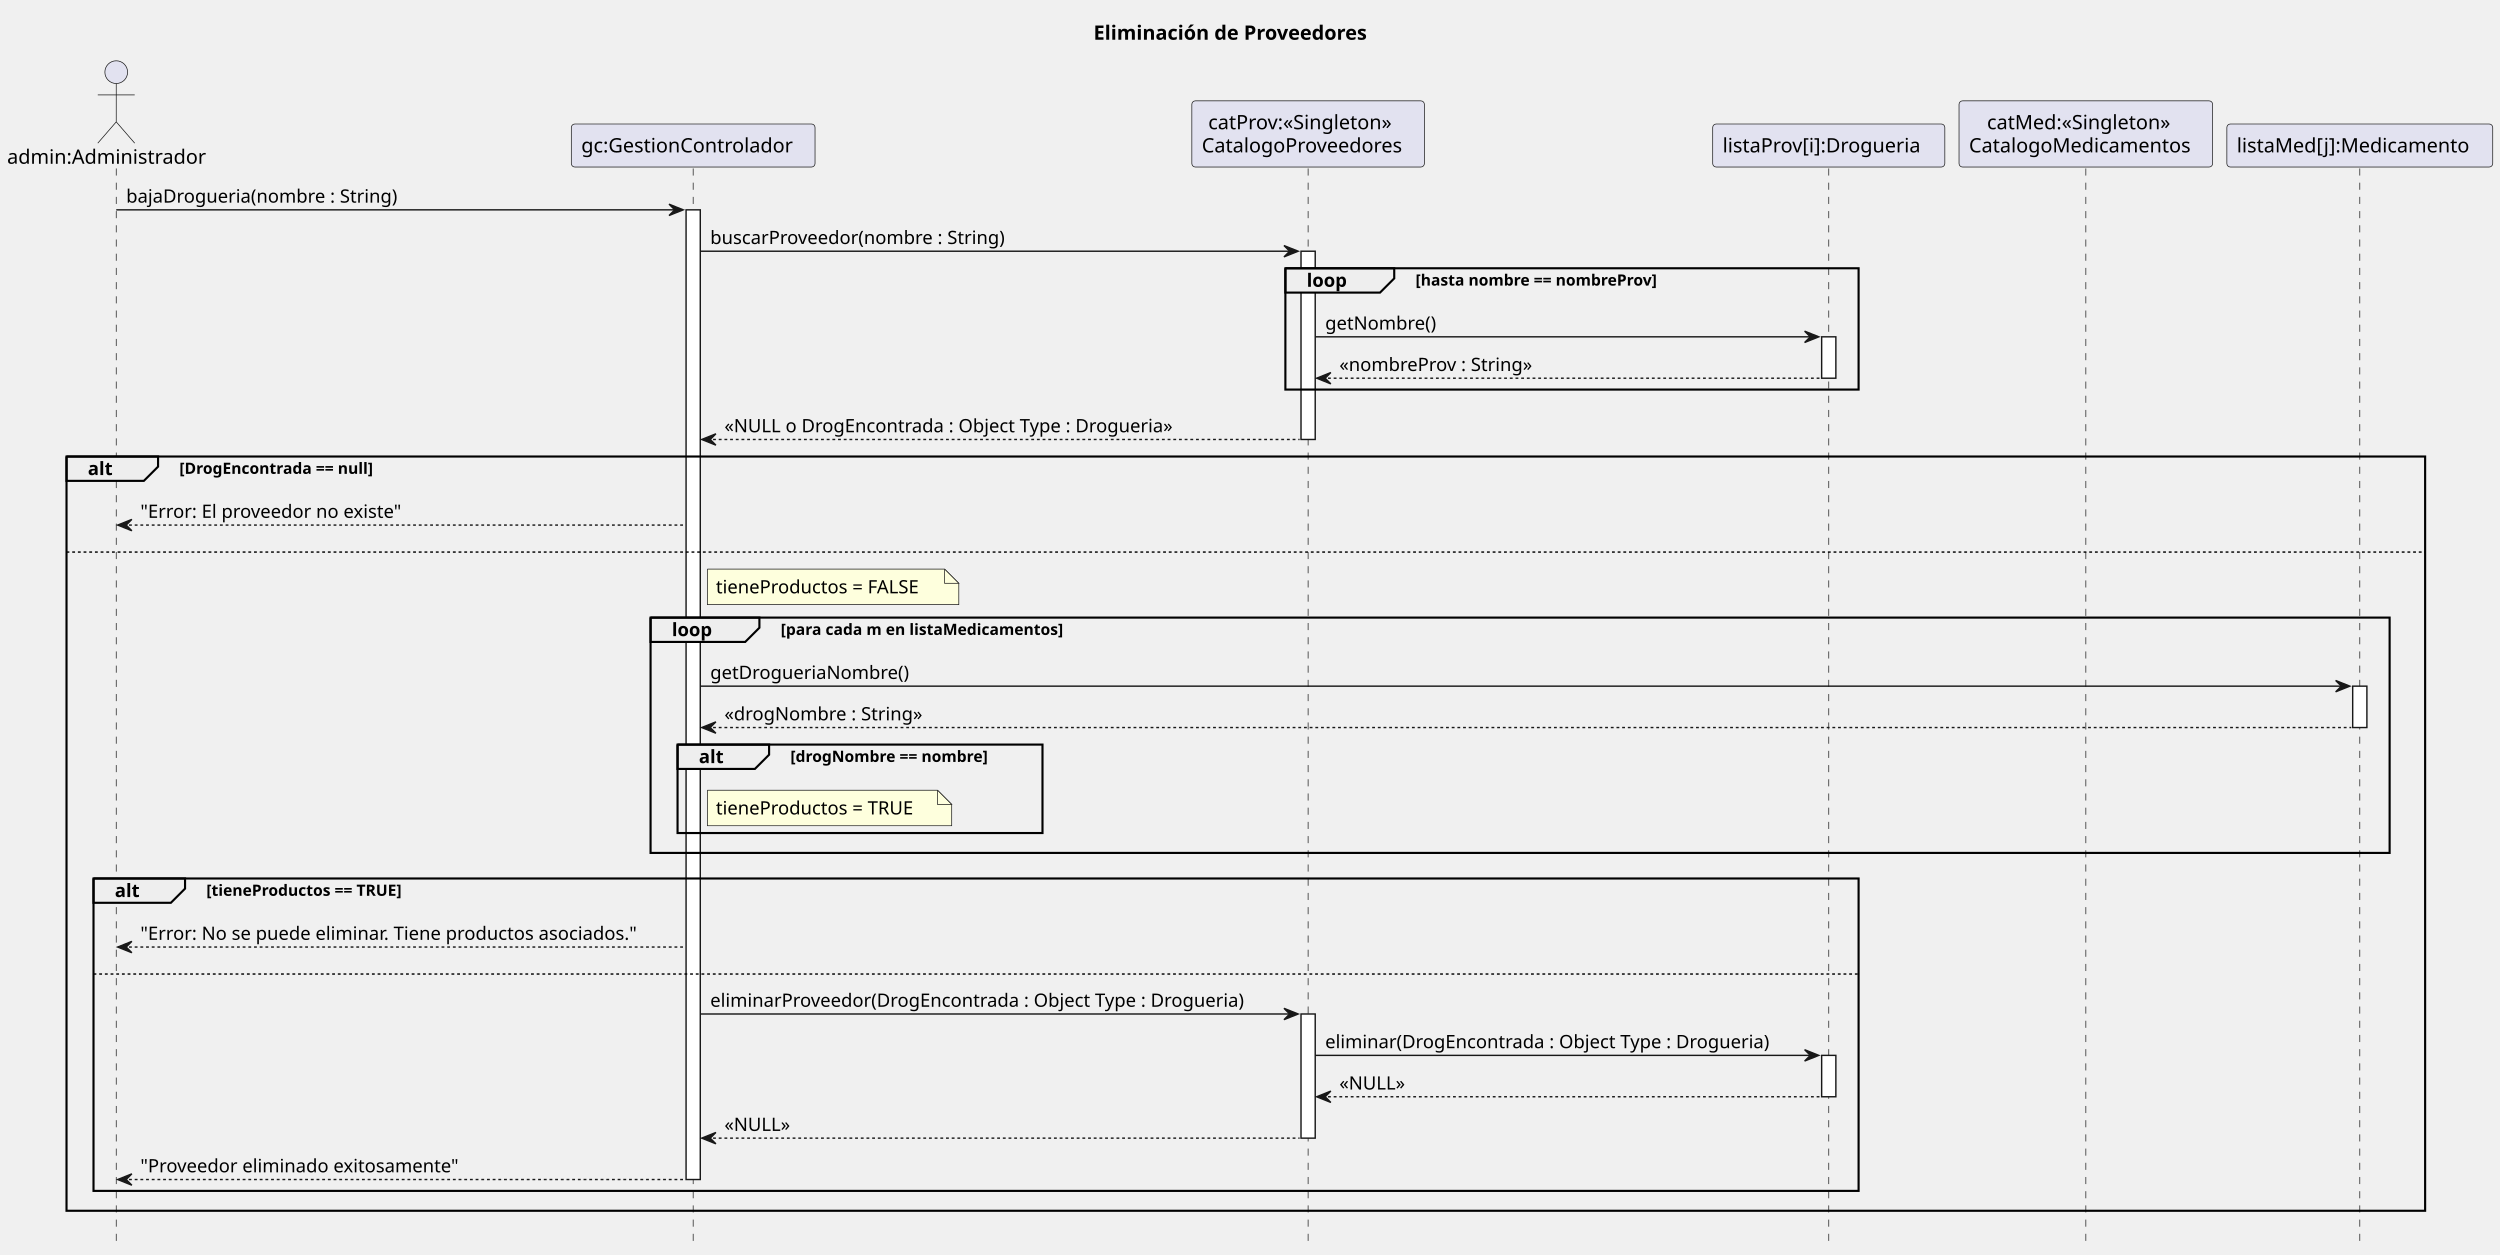
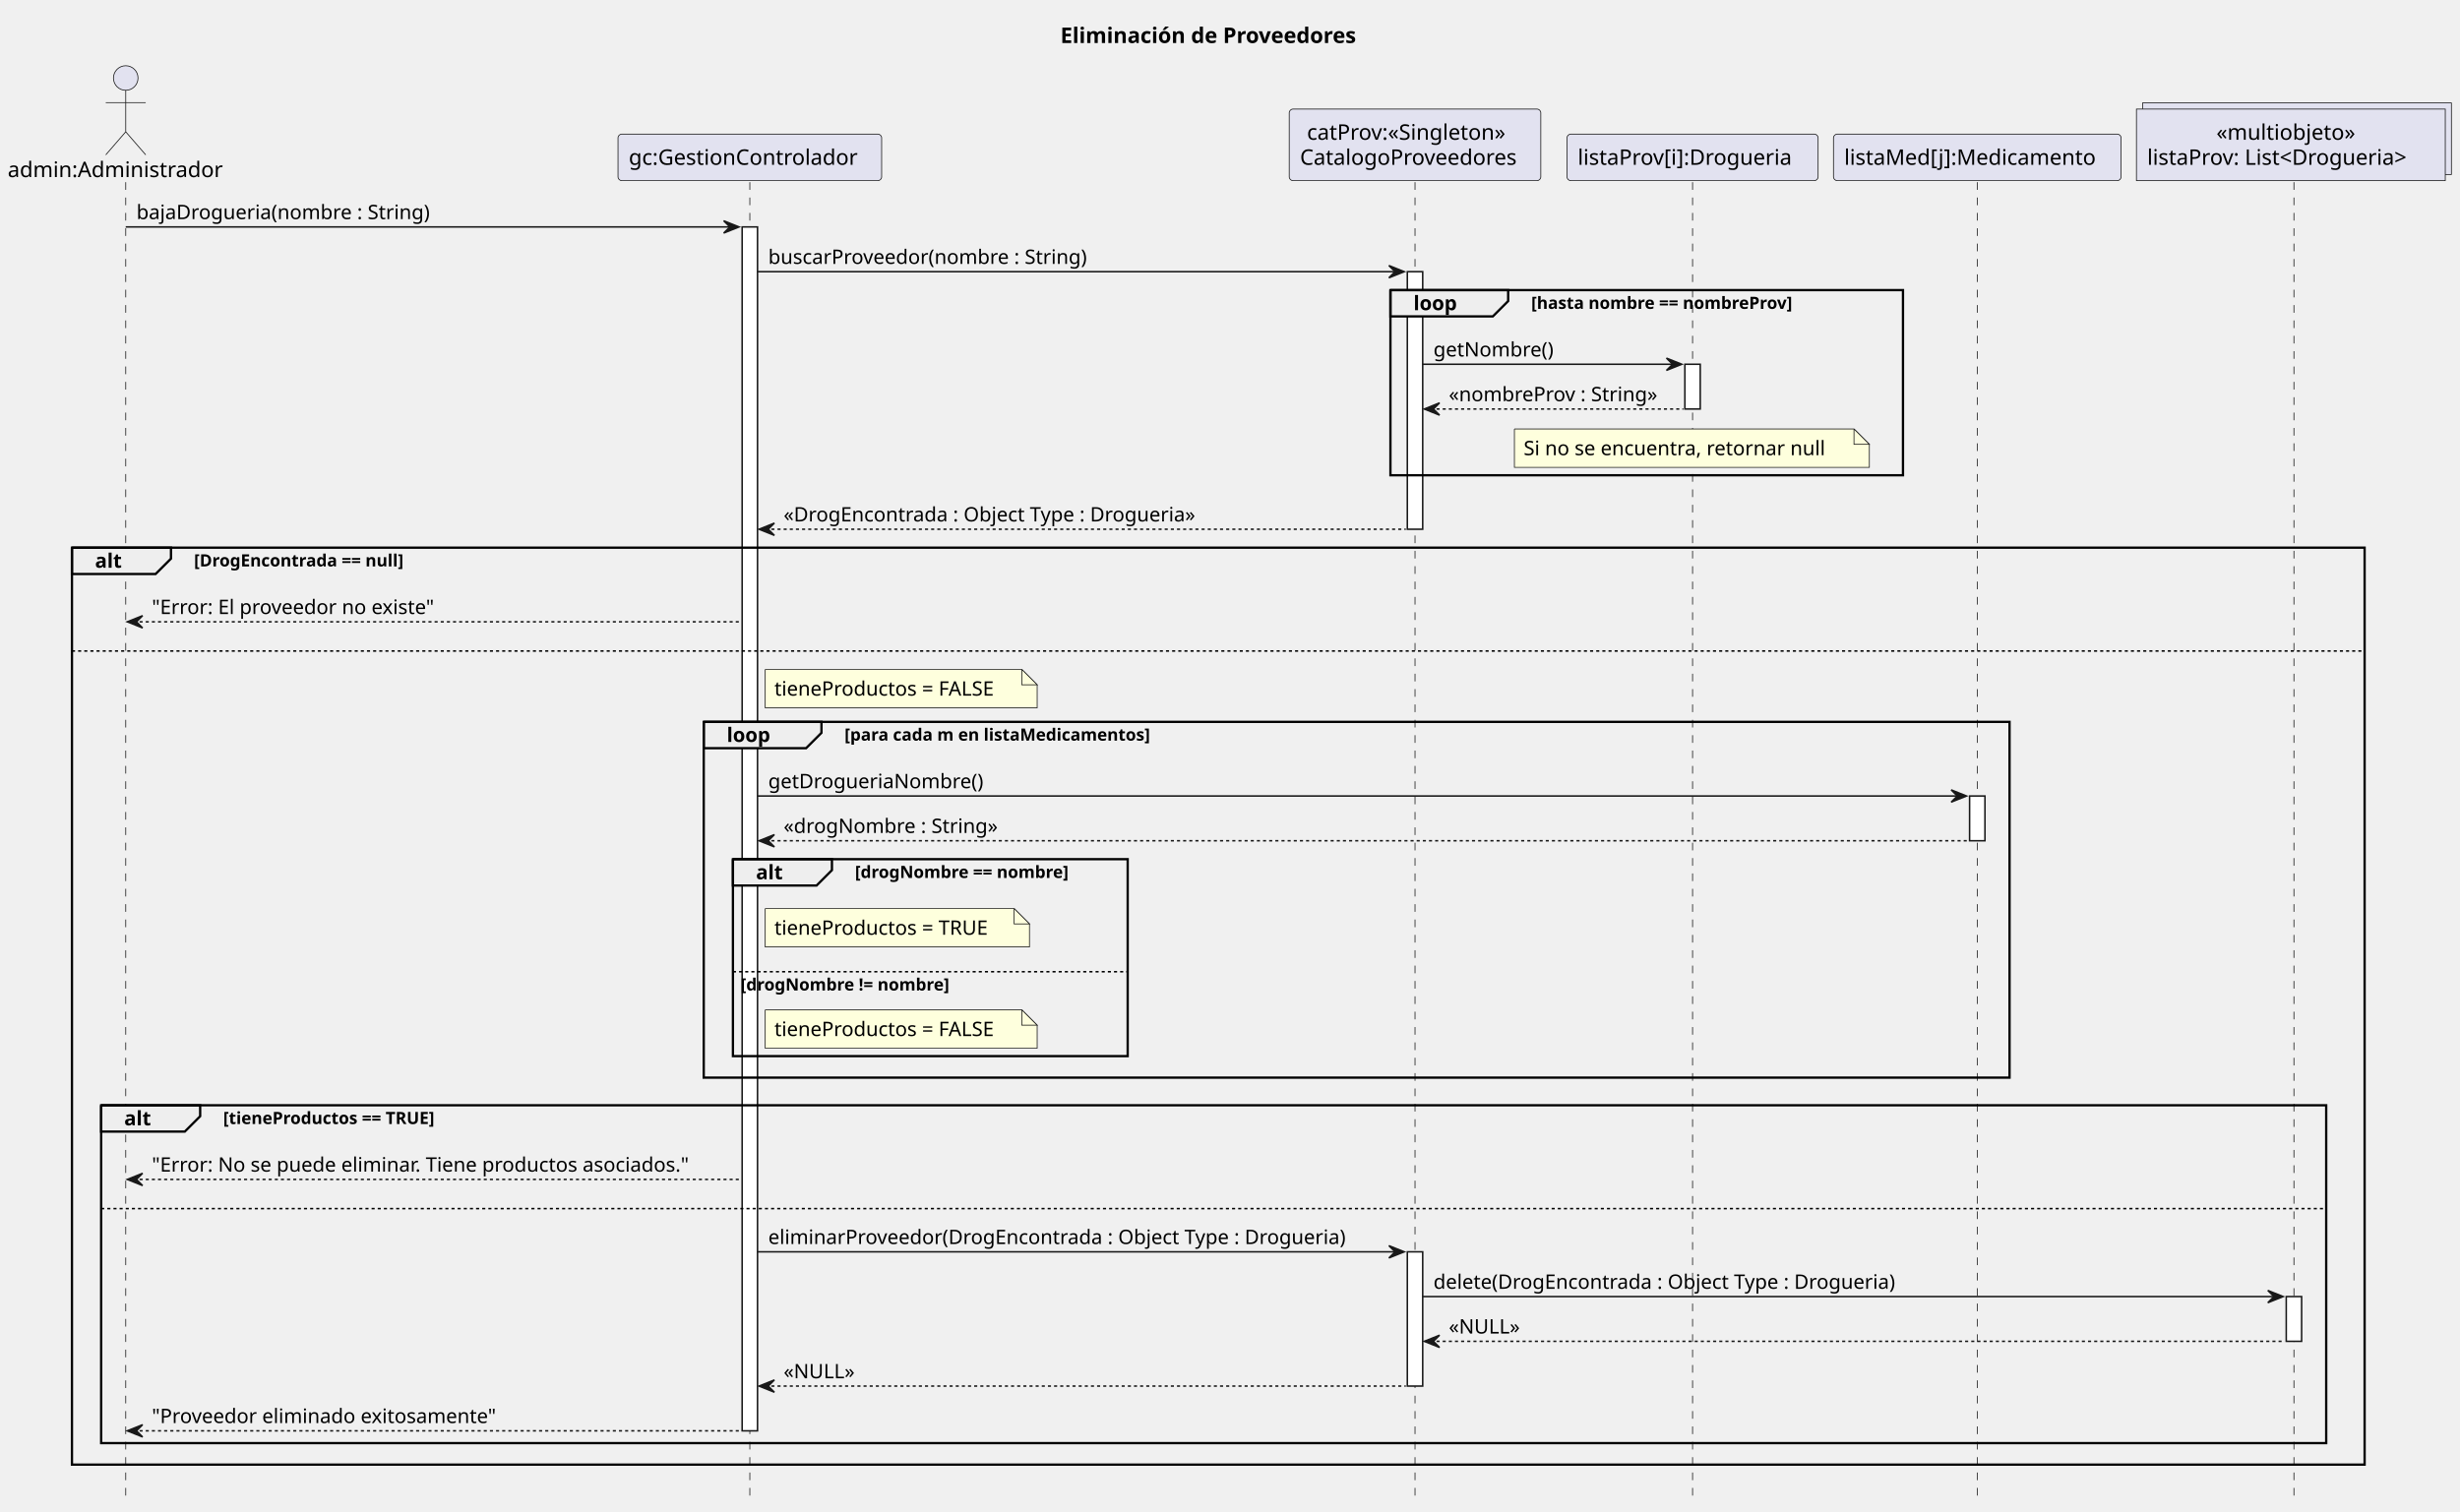
- <svg xmlns="http://www.w3.org/2000/svg" contentStyleType="text/css" data-diagram-type="SEQUENCE" height="883px" preserveAspectRatio="none" style="width:1760px;height:883px;background:#FFFFFF;" version="1.1" viewBox="0 0 1760 883" width="1760px" zoomAndPan="magnify">
+ <svg xmlns="http://www.w3.org/2000/svg" contentStyleType="text/css" data-diagram-type="SEQUENCE" height="984px" preserveAspectRatio="none" style="width:1601px;height:984px;background:#FFFFFF;" version="1.1" viewBox="0 0 1601 984" width="1601px" zoomAndPan="magnify">
  <defs />
  <g>
-     <text fill="#000000" font-family="sans-serif" font-size="14" font-weight="bold" lengthAdjust="spacing" textLength="219.181" x="769.85" y="27.995">Eliminación de Proveedores</text>
+     <text fill="#000000" font-family="sans-serif" font-size="14" font-weight="bold" lengthAdjust="spacing" textLength="219.181" x="690.118" y="27.995">Eliminación de Proveedores</text>
    <g>
-       <rect fill="#000000" fill-opacity="0" height="757.789" width="8" x="78.332" y="118.594" />
-       <line style="stroke:#181818;stroke-width:0.5;stroke-dasharray:5,5;" x1="81.832" x2="81.832" y1="118.594" y2="876.383" />
+       <rect fill="#000000" fill-opacity="0" height="858.859" width="8" x="78.332" y="118.594" />
+       <line style="stroke:#181818;stroke-width:0.5;stroke-dasharray:5,5;" x1="81.832" x2="81.832" y1="118.594" y2="977.453" />
    </g>
    <g>
-       <rect fill="#000000" fill-opacity="0" height="757.789" width="8" x="484.497" y="118.594" />
-       <line style="stroke:#181818;stroke-width:0.5;stroke-dasharray:5,5;" x1="487.997" x2="487.997" y1="118.594" y2="876.383" />
+       <rect fill="#000000" fill-opacity="0" height="858.859" width="8" x="484.497" y="118.594" />
+       <line style="stroke:#181818;stroke-width:0.5;stroke-dasharray:5,5;" x1="487.997" x2="487.997" y1="118.594" y2="977.453" />
    </g>
    <g>
-       <rect fill="#FFFFFF" height="682.656" style="stroke:#181818;stroke-width:1;" width="10" x="482.997" y="147.727" />
+       <rect fill="#FFFFFF" height="783.727" style="stroke:#181818;stroke-width:1;" width="10" x="482.997" y="147.727" />
    </g>
    <g>
-       <rect fill="#000000" fill-opacity="0" height="757.789" width="8" x="917.411" y="118.594" />
-       <line style="stroke:#181818;stroke-width:0.5;stroke-dasharray:5,5;" x1="920.911" x2="920.911" y1="118.594" y2="876.383" />
+       <rect fill="#000000" fill-opacity="0" height="858.859" width="8" x="917.411" y="118.594" />
+       <line style="stroke:#181818;stroke-width:0.5;stroke-dasharray:5,5;" x1="920.911" x2="920.911" y1="118.594" y2="977.453" />
    </g>
    <g>
-       <rect fill="#FFFFFF" height="132.531" style="stroke:#181818;stroke-width:1;" width="10" x="915.911" y="176.859" />
+       <rect fill="#FFFFFF" height="167.664" style="stroke:#181818;stroke-width:1;" width="10" x="915.911" y="176.859" />
    </g>
    <g>
-       <rect fill="#FFFFFF" height="87.398" style="stroke:#181818;stroke-width:1;" width="10" x="915.911" y="713.852" />
+       <rect fill="#FFFFFF" height="87.398" style="stroke:#181818;stroke-width:1;" width="10" x="915.911" y="814.922" />
    </g>
    <g>
-       <rect fill="#000000" fill-opacity="0" height="757.789" width="8" x="1283.947" y="118.594" />
-       <line style="stroke:#181818;stroke-width:0.5;stroke-dasharray:5,5;" x1="1287.447" x2="1287.447" y1="118.594" y2="876.383" />
+       <rect fill="#000000" fill-opacity="0" height="858.859" width="8" x="1098.042" y="118.594" />
+       <line style="stroke:#181818;stroke-width:0.5;stroke-dasharray:5,5;" x1="1101.542" x2="1101.542" y1="118.594" y2="977.453" />
    </g>
    <g>
-       <rect fill="#FFFFFF" height="29.133" style="stroke:#181818;stroke-width:1;" width="10" x="1282.447" y="237.125" />
+       <rect fill="#FFFFFF" height="29.133" style="stroke:#181818;stroke-width:1;" width="10" x="1096.542" y="237.125" />
    </g>
    <g>
-       <rect fill="#FFFFFF" height="29.133" style="stroke:#181818;stroke-width:1;" width="10" x="1282.447" y="742.984" />
+       <rect fill="#000000" fill-opacity="0" height="858.859" width="8" x="1283.339" y="118.594" />
+       <line style="stroke:#181818;stroke-width:0.5;stroke-dasharray:5,5;" x1="1286.839" x2="1286.839" y1="118.594" y2="977.453" />
    </g>
    <g>
-       <rect fill="#000000" fill-opacity="0" height="757.789" width="8" x="1464.931" y="118.594" />
-       <line style="stroke:#181818;stroke-width:0.5;stroke-dasharray:5,5;" x1="1468.431" x2="1468.431" y1="118.594" y2="876.383" />
+       <rect fill="#FFFFFF" height="29.133" style="stroke:#181818;stroke-width:1;" width="10" x="1281.839" y="518.188" />
    </g>
    <g>
-       <rect fill="#000000" fill-opacity="0" height="757.789" width="8" x="1657.793" y="118.594" />
-       <line style="stroke:#181818;stroke-width:0.5;stroke-dasharray:5,5;" x1="1661.293" x2="1661.293" y1="118.594" y2="876.383" />
+       <rect fill="#000000" fill-opacity="0" height="858.859" width="8" x="1489.421" y="118.594" />
+       <line style="stroke:#181818;stroke-width:0.5;stroke-dasharray:5,5;" x1="1492.921" x2="1492.921" y1="118.594" y2="977.453" />
    </g>
    <g>
-       <rect fill="#FFFFFF" height="29.133" style="stroke:#181818;stroke-width:1;" width="10" x="1656.293" y="483.055" />
+       <rect fill="#FFFFFF" height="29.133" style="stroke:#181818;stroke-width:1;" width="10" x="1487.921" y="844.055" />
    </g>
    <text fill="#000000" font-family="sans-serif" font-size="14" lengthAdjust="spacing" textLength="147.663" x="5" y="115.292">admin:Administrador</text>
    <ellipse cx="81.832" cy="50.797" fill="#E2E2F0" rx="8" ry="8" style="stroke:#181818;stroke-width:0.5;" />
    <path d="M81.832,58.797 L81.832,85.797 M68.832,66.797 L94.832,66.797 M81.832,85.797 L68.832,100.797 M81.832,85.797 L94.832,100.797" fill="none" style="stroke:#181818;stroke-width:0.5;" />
    <rect fill="#E2E2F0" height="30.297" rx="2.5" ry="2.5" style="stroke:#181818;stroke-width:0.5;" width="171.575" x="402.209" y="87.297" />
    <text fill="#000000" font-family="sans-serif" font-size="14" lengthAdjust="spacing" textLength="157.575" x="409.209" y="107.292">gc:GestionControlador</text>
    <rect fill="#E2E2F0" height="46.594" rx="2.5" ry="2.5" style="stroke:#181818;stroke-width:0.5;" width="163.721" x="839.05" y="71" />
    <text fill="#000000" font-family="sans-serif" font-size="14" lengthAdjust="spacing" textLength="140.629" x="850.596" y="90.995">catProv:«Singleton»</text>
    <text fill="#000000" font-family="sans-serif" font-size="14" lengthAdjust="spacing" textLength="149.721" x="846.05" y="107.292">CatalogoProveedores</text>
-     <rect fill="#E2E2F0" height="30.297" rx="2.5" ry="2.5" style="stroke:#181818;stroke-width:0.5;" width="163.42" x="1205.737" y="87.297" />
-     <text fill="#000000" font-family="sans-serif" font-size="14" lengthAdjust="spacing" textLength="149.42" x="1212.737" y="107.292">listaProv[i]:Drogueria</text>
-     <rect fill="#E2E2F0" height="46.594" rx="2.5" ry="2.5" style="stroke:#181818;stroke-width:0.5;" width="178.548" x="1379.157" y="71" />
-     <text fill="#000000" font-family="sans-serif" font-size="14" lengthAdjust="spacing" textLength="139.159" x="1398.852" y="90.995">catMed:«Singleton»</text>
-     <text fill="#000000" font-family="sans-serif" font-size="14" lengthAdjust="spacing" textLength="164.548" x="1386.157" y="107.292">CatalogoMedicamentos</text>
-     <rect fill="#E2E2F0" height="30.297" rx="2.5" ry="2.5" style="stroke:#181818;stroke-width:0.5;" width="187.175" x="1567.705" y="87.297" />
-     <text fill="#000000" font-family="sans-serif" font-size="14" lengthAdjust="spacing" textLength="173.175" x="1574.705" y="107.292">listaMed[j]:Medicamento</text>
+     <rect fill="#E2E2F0" height="30.297" rx="2.5" ry="2.5" style="stroke:#181818;stroke-width:0.5;" width="163.42" x="1019.832" y="87.297" />
+     <text fill="#000000" font-family="sans-serif" font-size="14" lengthAdjust="spacing" textLength="149.42" x="1026.832" y="107.292">listaProv[i]:Drogueria</text>
+     <rect fill="#E2E2F0" height="30.297" rx="2.5" ry="2.5" style="stroke:#181818;stroke-width:0.5;" width="187.175" x="1193.252" y="87.297" />
+     <text fill="#000000" font-family="sans-serif" font-size="14" lengthAdjust="spacing" textLength="173.175" x="1200.252" y="107.292">listaMed[j]:Medicamento</text>
+     <rect fill="#E2E2F0" height="46.594" style="stroke:#181818;stroke-width:0.5;" width="200.99" x="1394.426" y="67" />
+     <rect fill="#E2E2F0" height="46.594" style="stroke:#181818;stroke-width:0.5;" width="200.99" x="1390.426" y="71" />
+     <text fill="#000000" font-family="sans-serif" font-size="14" lengthAdjust="spacing" textLength="96.92" x="1442.461" y="90.995">«multiobjeto»</text>
+     <text fill="#000000" font-family="sans-serif" font-size="14" lengthAdjust="spacing" textLength="186.99" x="1397.426" y="107.292">listaProv: List&lt;Drogueria&gt;</text>
    <polygon fill="#181818" points="470.997,143.727,480.997,147.727,470.997,151.727,474.997,147.727" style="stroke:#181818;stroke-width:1;" />
    <line style="stroke:#181818;stroke-width:1;" x1="81.832" x2="476.997" y1="147.727" y2="147.727" />
    <text fill="#000000" font-family="sans-serif" font-size="13" lengthAdjust="spacing" textLength="204.553" x="88.832" y="142.661">bajaDrogueria(nombre : String)</text>
    <polygon fill="#181818" points="903.911,172.859,913.911,176.859,903.911,180.859,907.911,176.859" style="stroke:#181818;stroke-width:1;" />
    <line style="stroke:#181818;stroke-width:1;" x1="492.997" x2="909.911" y1="176.859" y2="176.859" />
    <text fill="#000000" font-family="sans-serif" font-size="13" lengthAdjust="spacing" textLength="222.136" x="499.997" y="171.793">buscarProveedor(nombre : String)</text>
    <path d="M904.911,188.859 L981.535,188.859 L981.535,195.992 L971.535,205.992 L904.911,205.992 L904.911,188.859" fill="#EEEEEE" style="stroke:#000000;stroke-width:1.5;" />
-     <rect fill="none" height="85.398" style="stroke:#000000;stroke-width:1.5;" width="403.537" x="904.911" y="188.859" />
+     <rect fill="none" height="120.531" style="stroke:#000000;stroke-width:1.5;" width="333.572" x="904.911" y="188.859" />
    <text fill="#000000" font-family="sans-serif" font-size="13" font-weight="bold" lengthAdjust="spacing" textLength="31.624" x="919.911" y="201.926">loop</text>
    <text fill="#000000" font-family="sans-serif" font-size="11" font-weight="bold" lengthAdjust="spacing" textLength="197.893" x="996.535" y="201.07">[hasta nombre == nombreProv]</text>
-     <polygon fill="#181818" points="1270.447,233.125,1280.447,237.125,1270.447,241.125,1274.447,237.125" style="stroke:#181818;stroke-width:1;" />
-     <line style="stroke:#181818;stroke-width:1;" x1="925.911" x2="1276.447" y1="237.125" y2="237.125" />
+     <polygon fill="#181818" points="1084.542,233.125,1094.542,237.125,1084.542,241.125,1088.542,237.125" style="stroke:#181818;stroke-width:1;" />
+     <line style="stroke:#181818;stroke-width:1;" x1="925.911" x2="1090.542" y1="237.125" y2="237.125" />
    <text fill="#000000" font-family="sans-serif" font-size="13" lengthAdjust="spacing" textLength="83.427" x="932.911" y="232.059">getNombre()</text>
    <polygon fill="#181818" points="936.911,262.258,926.911,266.258,936.911,270.258,932.911,266.258" style="stroke:#181818;stroke-width:1;" />
-     <line style="stroke:#181818;stroke-width:1;stroke-dasharray:2,2;" x1="930.911" x2="1281.447" y1="266.258" y2="266.258" />
+     <line style="stroke:#181818;stroke-width:1;stroke-dasharray:2,2;" x1="930.911" x2="1095.542" y1="266.258" y2="266.258" />
    <text fill="#000000" font-family="sans-serif" font-size="13" lengthAdjust="spacing" textLength="146.631" x="942.911" y="261.192">«nombreProv : String»</text>
-     <polygon fill="#181818" points="503.997,305.391,493.997,309.391,503.997,313.391,499.997,309.391" style="stroke:#181818;stroke-width:1;" />
-     <line style="stroke:#181818;stroke-width:1;stroke-dasharray:2,2;" x1="497.997" x2="914.911" y1="309.391" y2="309.391" />
-     <text fill="#000000" font-family="sans-serif" font-size="13" lengthAdjust="spacing" textLength="340.196" x="509.997" y="304.325">«NULL o DrogEncontrada : Object Type : Drogueria»</text>
-     <path d="M46.831,321.391 L111.274,321.391 L111.274,328.523 L101.274,338.523 L46.831,338.523 L46.831,321.391" fill="#EEEEEE" style="stroke:#000000;stroke-width:1.5;" />
-     <rect fill="none" height="530.992" style="stroke:#000000;stroke-width:1.5;" width="1660.461" x="46.831" y="321.391" />
-     <text fill="#000000" font-family="sans-serif" font-size="13" font-weight="bold" lengthAdjust="spacing" textLength="19.443" x="61.831" y="334.457">alt</text>
-     <text fill="#000000" font-family="sans-serif" font-size="11" font-weight="bold" lengthAdjust="spacing" textLength="159.994" x="126.274" y="333.601">[DrogEncontrada == null]</text>
-     <line style="stroke:#000000;stroke-width:1;stroke-dasharray:2,2;" x1="46.831" x2="1707.293" y1="388.656" y2="388.656" />
-     <polygon fill="#181818" points="92.832,365.656,82.832,369.656,92.832,373.656,88.832,369.656" style="stroke:#181818;stroke-width:1;" />
-     <line style="stroke:#181818;stroke-width:1;stroke-dasharray:2,2;" x1="86.832" x2="481.997" y1="369.656" y2="369.656" />
-     <text fill="#000000" font-family="sans-serif" font-size="13" lengthAdjust="spacing" textLength="199.05" x="98.832" y="364.59">"Error: El proveedor no existe"</text>
-     <path d="M497.997,400.656 L497.997,425.656 L674.997,425.656 L674.997,410.656 L664.997,400.656 L497.997,400.656" fill="#FEFFDD" style="stroke:#181818;stroke-width:0.5;" />
-     <path d="M664.997,400.656 L664.997,410.656 L674.997,410.656 L664.997,400.656" fill="#FEFFDD" style="stroke:#181818;stroke-width:0.5;" />
-     <text fill="#000000" font-family="sans-serif" font-size="13" lengthAdjust="spacing" textLength="156.781" x="503.997" y="417.723">tieneProductos = FALSE</text>
-     <path d="M457.997,434.789 L534.621,434.789 L534.621,441.922 L524.621,451.922 L457.997,451.922 L457.997,434.789" fill="#EEEEEE" style="stroke:#000000;stroke-width:1.5;" />
-     <rect fill="none" height="165.664" style="stroke:#000000;stroke-width:1.5;" width="1224.296" x="457.997" y="434.789" />
-     <text fill="#000000" font-family="sans-serif" font-size="13" font-weight="bold" lengthAdjust="spacing" textLength="31.624" x="472.997" y="447.856">loop</text>
-     <text fill="#000000" font-family="sans-serif" font-size="11" font-weight="bold" lengthAdjust="spacing" textLength="226.392" x="549.621" y="447">[para cada m en listaMedicamentos]</text>
-     <polygon fill="#181818" points="1644.293,479.055,1654.293,483.055,1644.293,487.055,1648.293,483.055" style="stroke:#181818;stroke-width:1;" />
-     <line style="stroke:#181818;stroke-width:1;" x1="492.997" x2="1650.293" y1="483.055" y2="483.055" />
-     <text fill="#000000" font-family="sans-serif" font-size="13" lengthAdjust="spacing" textLength="148.148" x="499.997" y="477.989">getDrogueriaNombre()</text>
-     <polygon fill="#181818" points="503.997,508.188,493.997,512.188,503.997,516.188,499.997,512.188" style="stroke:#181818;stroke-width:1;" />
-     <line style="stroke:#181818;stroke-width:1;stroke-dasharray:2,2;" x1="497.997" x2="1655.293" y1="512.188" y2="512.188" />
-     <text fill="#000000" font-family="sans-serif" font-size="13" lengthAdjust="spacing" textLength="149.087" x="509.997" y="507.122">«drogNombre : String»</text>
-     <path d="M476.997,524.188 L541.439,524.188 L541.439,531.32 L531.439,541.32 L476.997,541.32 L476.997,524.188" fill="#EEEEEE" style="stroke:#000000;stroke-width:1.5;" />
-     <rect fill="none" height="62.266" style="stroke:#000000;stroke-width:1.5;" width="256.914" x="476.997" y="524.188" />
-     <text fill="#000000" font-family="sans-serif" font-size="13" font-weight="bold" lengthAdjust="spacing" textLength="19.443" x="491.997" y="537.254">alt</text>
-     <text fill="#000000" font-family="sans-serif" font-size="11" font-weight="bold" lengthAdjust="spacing" textLength="161.471" x="556.439" y="536.398">[drogNombre == nombre]</text>
-     <path d="M497.997,556.32 L497.997,581.32 L669.997,581.32 L669.997,566.32 L659.997,556.32 L497.997,556.32" fill="#FEFFDD" style="stroke:#181818;stroke-width:0.5;" />
-     <path d="M659.997,556.32 L659.997,566.32 L669.997,566.32 L659.997,556.32" fill="#FEFFDD" style="stroke:#181818;stroke-width:0.5;" />
-     <text fill="#000000" font-family="sans-serif" font-size="13" lengthAdjust="spacing" textLength="151.404" x="503.997" y="573.387">tieneProductos = TRUE</text>
-     <path d="M65.832,618.453 L130.274,618.453 L130.274,625.586 L120.274,635.586 L65.832,635.586 L65.832,618.453" fill="#EEEEEE" style="stroke:#000000;stroke-width:1.5;" />
-     <rect fill="none" height="219.93" style="stroke:#000000;stroke-width:1.5;" width="1242.616" x="65.832" y="618.453" />
-     <text fill="#000000" font-family="sans-serif" font-size="13" font-weight="bold" lengthAdjust="spacing" textLength="19.443" x="80.832" y="631.52">alt</text>
-     <text fill="#000000" font-family="sans-serif" font-size="11" font-weight="bold" lengthAdjust="spacing" textLength="162.981" x="145.274" y="630.664">[tieneProductos == TRUE]</text>
-     <line style="stroke:#000000;stroke-width:1;stroke-dasharray:2,2;" x1="65.832" x2="1308.447" y1="685.719" y2="685.719" />
-     <polygon fill="#181818" points="92.832,662.719,82.832,666.719,92.832,670.719,88.832,666.719" style="stroke:#181818;stroke-width:1;" />
-     <line style="stroke:#181818;stroke-width:1;stroke-dasharray:2,2;" x1="86.832" x2="481.997" y1="666.719" y2="666.719" />
-     <text fill="#000000" font-family="sans-serif" font-size="13" lengthAdjust="spacing" textLength="377.165" x="98.832" y="661.653">"Error: No se puede eliminar. Tiene productos asociados."</text>
-     <polygon fill="#181818" points="903.911,709.852,913.911,713.852,903.911,717.852,907.911,713.852" style="stroke:#181818;stroke-width:1;" />
-     <line style="stroke:#181818;stroke-width:1;" x1="492.997" x2="909.911" y1="713.852" y2="713.852" />
-     <text fill="#000000" font-family="sans-serif" font-size="13" lengthAdjust="spacing" textLength="403.914" x="499.997" y="708.786">eliminarProveedor(DrogEncontrada : Object Type : Drogueria)</text>
-     <polygon fill="#181818" points="1270.447,738.984,1280.447,742.984,1270.447,746.984,1274.447,742.984" style="stroke:#181818;stroke-width:1;" />
-     <line style="stroke:#181818;stroke-width:1;" x1="925.911" x2="1276.447" y1="742.984" y2="742.984" />
-     <text fill="#000000" font-family="sans-serif" font-size="13" lengthAdjust="spacing" textLength="337.537" x="932.911" y="737.918">eliminar(DrogEncontrada : Object Type : Drogueria)</text>
-     <polygon fill="#181818" points="936.911,768.117,926.911,772.117,936.911,776.117,932.911,772.117" style="stroke:#181818;stroke-width:1;" />
-     <line style="stroke:#181818;stroke-width:1;stroke-dasharray:2,2;" x1="930.911" x2="1281.447" y1="772.117" y2="772.117" />
-     <text fill="#000000" font-family="sans-serif" font-size="13" lengthAdjust="spacing" textLength="49.632" x="942.911" y="767.051">«NULL»</text>
-     <polygon fill="#181818" points="503.997,797.25,493.997,801.25,503.997,805.25,499.997,801.25" style="stroke:#181818;stroke-width:1;" />
-     <line style="stroke:#181818;stroke-width:1;stroke-dasharray:2,2;" x1="497.997" x2="914.911" y1="801.25" y2="801.25" />
-     <text fill="#000000" font-family="sans-serif" font-size="13" lengthAdjust="spacing" textLength="49.632" x="509.997" y="796.184">«NULL»</text>
-     <polygon fill="#181818" points="92.832,826.383,82.832,830.383,92.832,834.383,88.832,830.383" style="stroke:#181818;stroke-width:1;" />
-     <line style="stroke:#181818;stroke-width:1;stroke-dasharray:2,2;" x1="86.832" x2="481.997" y1="830.383" y2="830.383" />
-     <text fill="#000000" font-family="sans-serif" font-size="13" lengthAdjust="spacing" textLength="239.599" x="98.832" y="825.317">"Proveedor eliminado exitosamente"</text>
+     <path d="M985.601,279.258 L985.601,304.258 L1216.601,304.258 L1216.601,289.258 L1206.601,279.258 L985.601,279.258" fill="#FEFFDD" style="stroke:#181818;stroke-width:0.5;" />
+     <path d="M1206.601,279.258 L1206.601,289.258 L1216.601,289.258 L1206.601,279.258" fill="#FEFFDD" style="stroke:#181818;stroke-width:0.5;" />
+     <text fill="#000000" font-family="sans-serif" font-size="13" lengthAdjust="spacing" textLength="210.882" x="991.601" y="296.325">Si no se encuentra, retornar null</text>
+     <polygon fill="#181818" points="503.997,340.523,493.997,344.523,503.997,348.523,499.997,344.523" style="stroke:#181818;stroke-width:1;" />
+     <line style="stroke:#181818;stroke-width:1;stroke-dasharray:2,2;" x1="497.997" x2="914.911" y1="344.523" y2="344.523" />
+     <text fill="#000000" font-family="sans-serif" font-size="13" lengthAdjust="spacing" textLength="290.253" x="509.997" y="339.457">«DrogEncontrada : Object Type : Drogueria»</text>
+     <path d="M46.831,356.523 L111.274,356.523 L111.274,363.656 L101.274,373.656 L46.831,373.656 L46.831,356.523" fill="#EEEEEE" style="stroke:#000000;stroke-width:1.5;" />
+     <rect fill="none" height="596.93" style="stroke:#000000;stroke-width:1.5;" width="1492.09" x="46.831" y="356.523" />
+     <text fill="#000000" font-family="sans-serif" font-size="13" font-weight="bold" lengthAdjust="spacing" textLength="19.443" x="61.831" y="369.59">alt</text>
+     <text fill="#000000" font-family="sans-serif" font-size="11" font-weight="bold" lengthAdjust="spacing" textLength="159.994" x="126.274" y="368.734">[DrogEncontrada == null]</text>
+     <line style="stroke:#000000;stroke-width:1;stroke-dasharray:2,2;" x1="46.831" x2="1538.921" y1="423.789" y2="423.789" />
+     <polygon fill="#181818" points="92.832,400.789,82.832,404.789,92.832,408.789,88.832,404.789" style="stroke:#181818;stroke-width:1;" />
+     <line style="stroke:#181818;stroke-width:1;stroke-dasharray:2,2;" x1="86.832" x2="481.997" y1="404.789" y2="404.789" />
+     <text fill="#000000" font-family="sans-serif" font-size="13" lengthAdjust="spacing" textLength="199.05" x="98.832" y="399.723">"Error: El proveedor no existe"</text>
+     <path d="M497.997,435.789 L497.997,460.789 L674.997,460.789 L674.997,445.789 L664.997,435.789 L497.997,435.789" fill="#FEFFDD" style="stroke:#181818;stroke-width:0.5;" />
+     <path d="M664.997,435.789 L664.997,445.789 L674.997,445.789 L664.997,435.789" fill="#FEFFDD" style="stroke:#181818;stroke-width:0.5;" />
+     <text fill="#000000" font-family="sans-serif" font-size="13" lengthAdjust="spacing" textLength="156.781" x="503.997" y="452.856">tieneProductos = FALSE</text>
+     <path d="M457.997,469.922 L534.621,469.922 L534.621,477.055 L524.621,487.055 L457.997,487.055 L457.997,469.922" fill="#EEEEEE" style="stroke:#000000;stroke-width:1.5;" />
+     <rect fill="none" height="231.602" style="stroke:#000000;stroke-width:1.5;" width="849.842" x="457.997" y="469.922" />
+     <text fill="#000000" font-family="sans-serif" font-size="13" font-weight="bold" lengthAdjust="spacing" textLength="31.624" x="472.997" y="482.989">loop</text>
+     <text fill="#000000" font-family="sans-serif" font-size="11" font-weight="bold" lengthAdjust="spacing" textLength="226.392" x="549.621" y="482.132">[para cada m en listaMedicamentos]</text>
+     <polygon fill="#181818" points="1269.839,514.188,1279.839,518.188,1269.839,522.188,1273.839,518.188" style="stroke:#181818;stroke-width:1;" />
+     <line style="stroke:#181818;stroke-width:1;" x1="492.997" x2="1275.839" y1="518.188" y2="518.188" />
+     <text fill="#000000" font-family="sans-serif" font-size="13" lengthAdjust="spacing" textLength="148.148" x="499.997" y="513.122">getDrogueriaNombre()</text>
+     <polygon fill="#181818" points="503.997,543.32,493.997,547.32,503.997,551.32,499.997,547.32" style="stroke:#181818;stroke-width:1;" />
+     <line style="stroke:#181818;stroke-width:1;stroke-dasharray:2,2;" x1="497.997" x2="1280.839" y1="547.32" y2="547.32" />
+     <text fill="#000000" font-family="sans-serif" font-size="13" lengthAdjust="spacing" textLength="149.087" x="509.997" y="542.254">«drogNombre : String»</text>
+     <path d="M476.997,559.32 L541.439,559.32 L541.439,566.453 L531.439,576.453 L476.997,576.453 L476.997,559.32" fill="#EEEEEE" style="stroke:#000000;stroke-width:1.5;" />
+     <rect fill="none" height="128.203" style="stroke:#000000;stroke-width:1.5;" width="256.914" x="476.997" y="559.32" />
+     <text fill="#000000" font-family="sans-serif" font-size="13" font-weight="bold" lengthAdjust="spacing" textLength="19.443" x="491.997" y="572.387">alt</text>
+     <text fill="#000000" font-family="sans-serif" font-size="11" font-weight="bold" lengthAdjust="spacing" textLength="161.471" x="556.439" y="571.531">[drogNombre == nombre]</text>
+     <line style="stroke:#000000;stroke-width:1;stroke-dasharray:2,2;" x1="476.997" x2="733.911" y1="632.586" y2="632.586" />
+     <text fill="#000000" font-family="sans-serif" font-size="11" font-weight="bold" lengthAdjust="spacing" textLength="157.271" x="481.997" y="644.796">[drogNombre != nombre]</text>
+     <path d="M497.997,591.453 L497.997,616.453 L669.997,616.453 L669.997,601.453 L659.997,591.453 L497.997,591.453" fill="#FEFFDD" style="stroke:#181818;stroke-width:0.5;" />
+     <path d="M659.997,591.453 L659.997,601.453 L669.997,601.453 L659.997,591.453" fill="#FEFFDD" style="stroke:#181818;stroke-width:0.5;" />
+     <text fill="#000000" font-family="sans-serif" font-size="13" lengthAdjust="spacing" textLength="151.404" x="503.997" y="608.52">tieneProductos = TRUE</text>
+     <path d="M497.997,657.391 L497.997,682.391 L674.997,682.391 L674.997,667.391 L664.997,657.391 L497.997,657.391" fill="#FEFFDD" style="stroke:#181818;stroke-width:0.5;" />
+     <path d="M664.997,657.391 L664.997,667.391 L674.997,667.391 L664.997,657.391" fill="#FEFFDD" style="stroke:#181818;stroke-width:0.5;" />
+     <text fill="#000000" font-family="sans-serif" font-size="13" lengthAdjust="spacing" textLength="156.781" x="503.997" y="674.457">tieneProductos = FALSE</text>
+     <path d="M65.832,719.523 L130.274,719.523 L130.274,726.656 L120.274,736.656 L65.832,736.656 L65.832,719.523" fill="#EEEEEE" style="stroke:#000000;stroke-width:1.5;" />
+     <rect fill="none" height="219.93" style="stroke:#000000;stroke-width:1.5;" width="1448.09" x="65.832" y="719.523" />
+     <text fill="#000000" font-family="sans-serif" font-size="13" font-weight="bold" lengthAdjust="spacing" textLength="19.443" x="80.832" y="732.59">alt</text>
+     <text fill="#000000" font-family="sans-serif" font-size="11" font-weight="bold" lengthAdjust="spacing" textLength="162.981" x="145.274" y="731.734">[tieneProductos == TRUE]</text>
+     <line style="stroke:#000000;stroke-width:1;stroke-dasharray:2,2;" x1="65.832" x2="1513.921" y1="786.789" y2="786.789" />
+     <polygon fill="#181818" points="92.832,763.789,82.832,767.789,92.832,771.789,88.832,767.789" style="stroke:#181818;stroke-width:1;" />
+     <line style="stroke:#181818;stroke-width:1;stroke-dasharray:2,2;" x1="86.832" x2="481.997" y1="767.789" y2="767.789" />
+     <text fill="#000000" font-family="sans-serif" font-size="13" lengthAdjust="spacing" textLength="377.165" x="98.832" y="762.723">"Error: No se puede eliminar. Tiene productos asociados."</text>
+     <polygon fill="#181818" points="903.911,810.922,913.911,814.922,903.911,818.922,907.911,814.922" style="stroke:#181818;stroke-width:1;" />
+     <line style="stroke:#181818;stroke-width:1;" x1="492.997" x2="909.911" y1="814.922" y2="814.922" />
+     <text fill="#000000" font-family="sans-serif" font-size="13" lengthAdjust="spacing" textLength="403.914" x="499.997" y="809.856">eliminarProveedor(DrogEncontrada : Object Type : Drogueria)</text>
+     <polygon fill="#181818" points="1475.921,840.055,1485.921,844.055,1475.921,848.055,1479.921,844.055" style="stroke:#181818;stroke-width:1;" />
+     <line style="stroke:#181818;stroke-width:1;" x1="925.911" x2="1481.921" y1="844.055" y2="844.055" />
+     <text fill="#000000" font-family="sans-serif" font-size="13" lengthAdjust="spacing" textLength="325.444" x="932.911" y="838.989">delete(DrogEncontrada : Object Type : Drogueria)</text>
+     <polygon fill="#181818" points="936.911,869.188,926.911,873.188,936.911,877.188,932.911,873.188" style="stroke:#181818;stroke-width:1;" />
+     <line style="stroke:#181818;stroke-width:1;stroke-dasharray:2,2;" x1="930.911" x2="1486.921" y1="873.188" y2="873.188" />
+     <text fill="#000000" font-family="sans-serif" font-size="13" lengthAdjust="spacing" textLength="49.632" x="942.911" y="868.122">«NULL»</text>
+     <polygon fill="#181818" points="503.997,898.32,493.997,902.32,503.997,906.32,499.997,902.32" style="stroke:#181818;stroke-width:1;" />
+     <line style="stroke:#181818;stroke-width:1;stroke-dasharray:2,2;" x1="497.997" x2="914.911" y1="902.32" y2="902.32" />
+     <text fill="#000000" font-family="sans-serif" font-size="13" lengthAdjust="spacing" textLength="49.632" x="509.997" y="897.254">«NULL»</text>
+     <polygon fill="#181818" points="92.832,927.453,82.832,931.453,92.832,935.453,88.832,931.453" style="stroke:#181818;stroke-width:1;" />
+     <line style="stroke:#181818;stroke-width:1;stroke-dasharray:2,2;" x1="86.832" x2="481.997" y1="931.453" y2="931.453" />
+     <text fill="#000000" font-family="sans-serif" font-size="13" lengthAdjust="spacing" textLength="239.599" x="98.832" y="926.387">"Proveedor eliminado exitosamente"</text>
  </g>
</svg>
